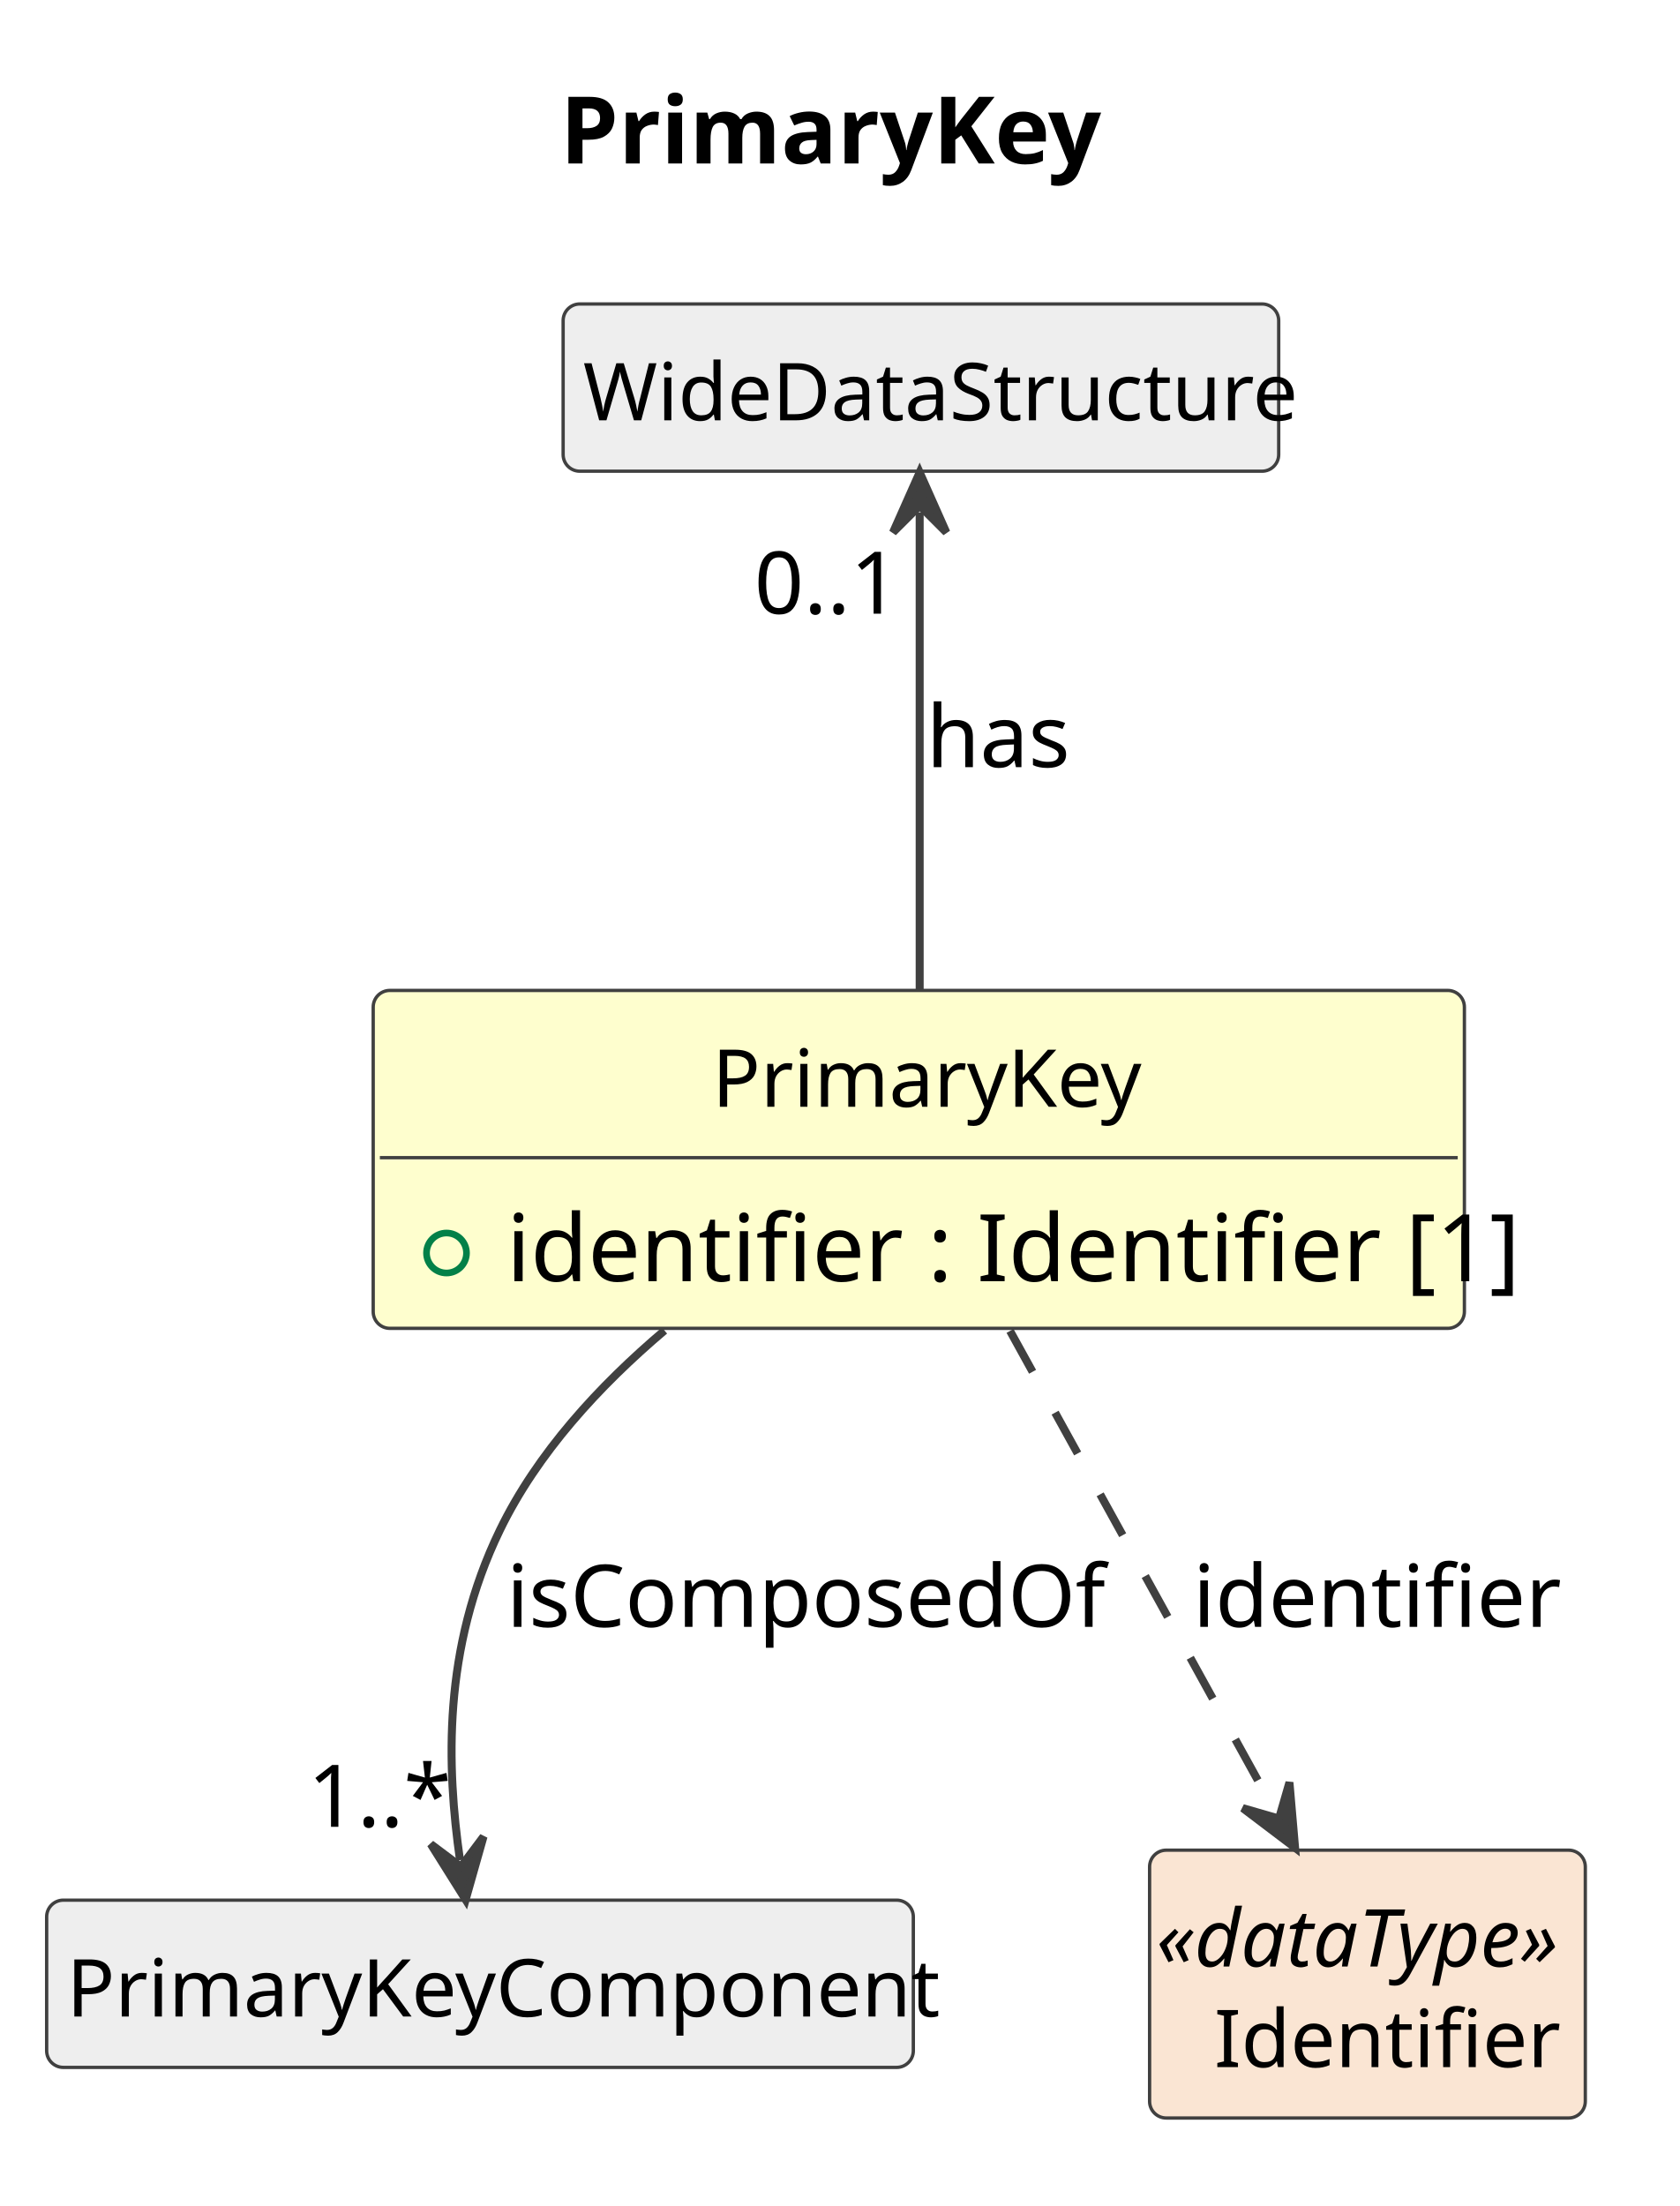
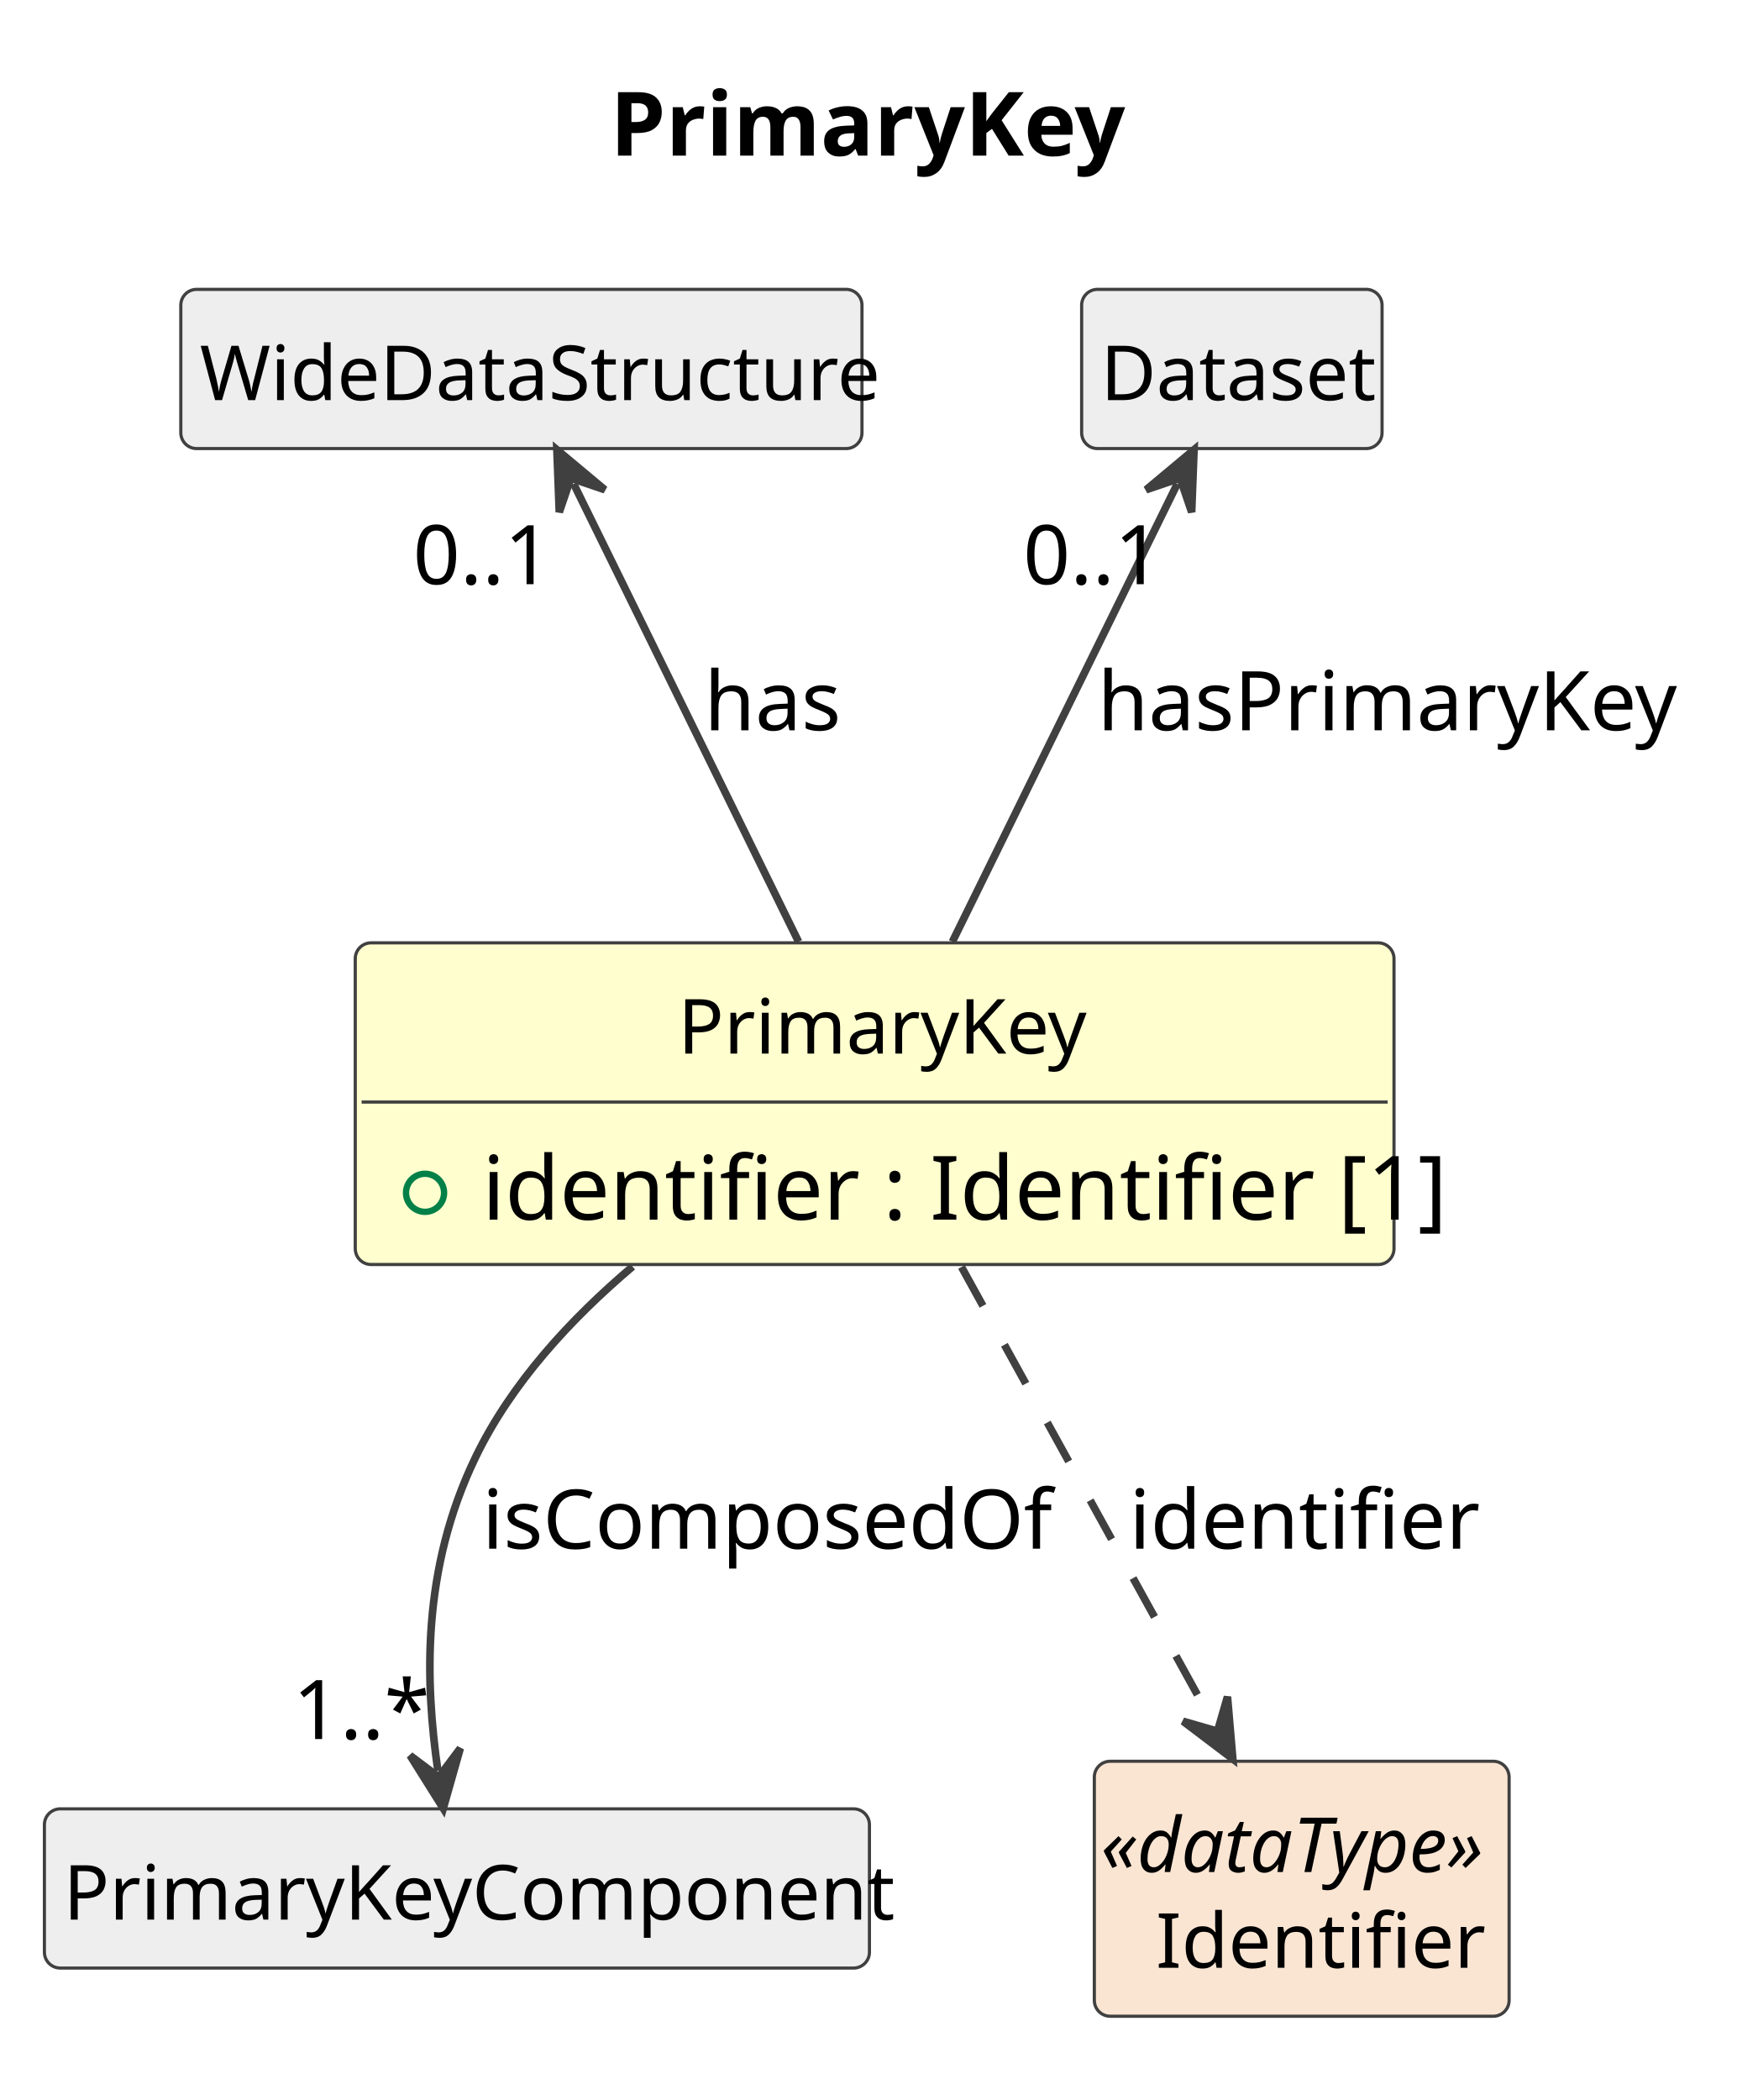
- <svg xmlns="http://www.w3.org/2000/svg" contentStyleType="text/css" data-diagram-type="CLASS" height="331px" preserveAspectRatio="none" style="width:252px;height:331px;background:#FFFFFF;" version="1.1" viewBox="0 0 252 331" width="252px" zoomAndPan="magnify">
+ <svg xmlns="http://www.w3.org/2000/svg" contentStyleType="text/css" data-diagram-type="CLASS" height="331px" preserveAspectRatio="none" style="width:277px;height:331px;background:#FFFFFF;" version="1.1" viewBox="0 0 277 331" width="277px" zoomAndPan="magnify">
  <defs />
  <g>
    <g class="title" data-source-line="1">
-       <text fill="#000000" font-family="sans-serif" font-size="14" font-weight="700" lengthAdjust="spacing" textLength="77.827" x="84.027" y="24.533">PrimaryKey</text>
+       <text fill="#000000" font-family="sans-serif" font-size="14" font-weight="700" lengthAdjust="spacing" textLength="77.827" x="96.155" y="24.533">PrimaryKey</text>
    </g>
    <g class="entity" data-qualified-name="PrimaryKey" data-source-line="12" id="ent0002">
      <rect fill="#FEFECE" height="50.703" rx="2.5" ry="2.5" style="stroke:#404040;stroke-width:0.5;" width="163.737" x="56" y="148.609" />
      <text fill="#000000" font-family="sans-serif" font-size="12" lengthAdjust="spacing" textLength="62.01" x="106.864" y="166.066">PrimaryKey</text>
      <line style="stroke:#404040;stroke-width:0.5;" x1="57" x2="218.737" y1="173.703" y2="173.703" />
      <g data-visibility-modifier="PUBLIC_FIELD">
        <ellipse cx="67" cy="188.008" fill="none" rx="3" ry="3" style="stroke:#038048;stroke-width:1;" />
      </g>
      <text fill="#000000" font-family="sans-serif" font-size="14" lengthAdjust="spacing" textLength="137.737" x="76" y="192.236">identifier : Identifier [1]</text>
    </g>
    <g class="entity" data-qualified-name="WideDataStructure" data-source-line="15" id="ent0003">
-       <rect fill="#EEEEEE" height="25.094" rx="2.5" ry="2.5" style="stroke:#404040;stroke-width:0.5;" width="107.373" x="84.5" y="45.609" />
-       <text fill="#000000" font-family="sans-serif" font-size="12" lengthAdjust="spacing" textLength="101.373" x="87.5" y="63.066">WideDataStructure</text>
+       <rect fill="#EEEEEE" height="25.094" rx="2.5" ry="2.5" style="stroke:#404040;stroke-width:0.5;" width="107.373" x="28.5" y="45.609" />
+       <text fill="#000000" font-family="sans-serif" font-size="12" lengthAdjust="spacing" textLength="101.373" x="31.5" y="63.066">WideDataStructure</text>
    </g>
    <g class="entity" data-qualified-name="PrimaryKeyComponent" data-source-line="17" id="ent0005">
      <rect fill="#EEEEEE" height="25.094" rx="2.5" ry="2.5" style="stroke:#404040;stroke-width:0.5;" width="130.049" x="7" y="285.109" />
      <text fill="#000000" font-family="sans-serif" font-size="12" lengthAdjust="spacing" textLength="124.049" x="10" y="302.566">PrimaryKeyComponent</text>
    </g>
-     <g class="entity" data-qualified-name="Identifier" data-source-line="19" id="ent0007">
+     <g class="entity" data-qualified-name="Dataset" data-source-line="19" id="ent0007">
+       <rect fill="#EEEEEE" height="25.094" rx="2.5" ry="2.5" style="stroke:#404040;stroke-width:0.5;" width="47.355" x="170.5" y="45.609" />
+       <text fill="#000000" font-family="sans-serif" font-size="12" lengthAdjust="spacing" textLength="41.355" x="173.5" y="63.066">Dataset</text>
+     </g>
+     <g class="entity" data-qualified-name="Identifier" data-source-line="21" id="ent0009">
      <rect fill="#FAE5D3" height="40.188" rx="2.5" ry="2.5" style="stroke:#404040;stroke-width:0.5;" width="65.381" x="172.5" y="277.609" />
      <text fill="#000000" font-family="sans-serif" font-size="12" font-style="italic" lengthAdjust="spacing" textLength="63.381" x="173.5" y="295.066">«dataType»</text>
      <text fill="#000000" font-family="sans-serif" font-size="12" lengthAdjust="spacing" textLength="46.025" x="182.178" y="310.16">Identifier</text>
    </g>
    <g class="link" data-entity-1="ent0003" data-entity-2="ent0002" data-link-type="dependency" data-source-line="16" id="lnk4">
-       <path codeLine="16" d="M138,76.879 C138,95.079 138,124.469 138,148.439" fill="none" id="WideDataStructure-backto-PrimaryKey" style="stroke:#404040;stroke-width:1.2;" />
-       <polygon fill="#404040" points="138,70.879,134,79.879,138,75.879,142,79.879,138,70.879" style="stroke:#404040;stroke-width:1.2;" />
-       <text fill="#000000" font-family="sans-serif" font-size="13" lengthAdjust="spacing" textLength="20.96" x="139" y="115.105">has</text>
-       <text fill="#000000" font-family="sans-serif" font-size="13" lengthAdjust="spacing" textLength="21.684" x="113.185" y="92.081">0..1</text>
+       <path codeLine="16" d="M90.425,76.265 C99.365,94.465 114.11,124.469 125.88,148.439" fill="none" id="WideDataStructure-backto-PrimaryKey" style="stroke:#404040;stroke-width:1.2;" />
+       <polygon fill="#404040" points="87.78,70.879,88.158,80.721,89.984,75.367,95.338,77.194,87.78,70.879" style="stroke:#404040;stroke-width:1.2;" />
+       <text fill="#000000" font-family="sans-serif" font-size="13" lengthAdjust="spacing" textLength="20.96" x="111" y="115.105">has</text>
+       <text fill="#000000" font-family="sans-serif" font-size="13" lengthAdjust="spacing" textLength="21.684" x="65.097" y="92.081">0..1</text>
    </g>
    <g class="link" data-entity-1="ent0002" data-entity-2="ent0005" data-link-type="dependency" data-source-line="18" id="lnk6">
      <path codeLine="18" d="M99.71,199.639 C89.94,207.909 80.61,218.029 75,229.609 C66.37,247.419 67.031,265.18 69.021,279.1" fill="none" id="PrimaryKey-to-PrimaryKeyComponent" style="stroke:#404040;stroke-width:1.2;" />
      <polygon fill="#404040" points="69.87,285.039,72.556,275.564,69.162,280.09,64.637,276.696,69.87,285.039" style="stroke:#404040;stroke-width:1.2;" />
      <text fill="#000000" font-family="sans-serif" font-size="13" lengthAdjust="spacing" textLength="85.979" x="76" y="244.105">isComposedOf</text>
      <text fill="#000000" font-family="sans-serif" font-size="13" lengthAdjust="spacing" textLength="19.513" x="46.168" y="274.103">1..*</text>
    </g>
-     <g class="link" data-entity-1="ent0002" data-entity-2="ent0007" data-link-type="dependency" data-source-line="20" id="lnk8">
-       <path codeLine="20" d="M151.56,199.699 C164.18,222.579 179.832,250.966 191.432,271.996" fill="none" id="PrimaryKey-to-Identifier" style="stroke:#404040;stroke-width:1.2;stroke-dasharray:7,7;" />
+     <g class="link" data-entity-1="ent0007" data-entity-2="ent0002" data-link-type="dependency" data-source-line="20" id="lnk8">
+       <path codeLine="20" d="M185.575,76.265 C176.635,94.465 161.89,124.469 150.12,148.439" fill="none" id="Dataset-backto-PrimaryKey" style="stroke:#404040;stroke-width:1.2;" />
+       <polygon fill="#404040" points="188.22,70.879,180.662,77.194,186.016,75.367,187.842,80.721,188.22,70.879" style="stroke:#404040;stroke-width:1.2;" />
+       <text fill="#000000" font-family="sans-serif" font-size="13" lengthAdjust="spacing" textLength="88.137" x="173" y="115.105">hasPrimaryKey</text>
+       <text fill="#000000" font-family="sans-serif" font-size="13" lengthAdjust="spacing" textLength="21.684" x="161.277" y="92.081">0..1</text>
+     </g>
+     <g class="link" data-entity-1="ent0002" data-entity-2="ent0009" data-link-type="dependency" data-source-line="22" id="lnk10">
+       <path codeLine="22" d="M151.56,199.699 C164.18,222.579 179.832,250.966 191.432,271.996" fill="none" id="PrimaryKey-to-Identifier" style="stroke:#404040;stroke-width:1.2;stroke-dasharray:7,7;" />
      <polygon fill="#404040" points="194.33,277.249,193.486,267.437,191.915,272.871,186.481,271.301,194.33,277.249" style="stroke:#404040;stroke-width:1.2;" />
-       <text fill="#000000" font-family="sans-serif" font-size="13" lengthAdjust="spacing" textLength="49.137" x="179" y="244.105">identifier</text>
+       <text fill="#000000" font-family="sans-serif" font-size="13" lengthAdjust="spacing" textLength="49.137" x="178" y="244.105">identifier</text>
    </g>
  </g>
</svg>
